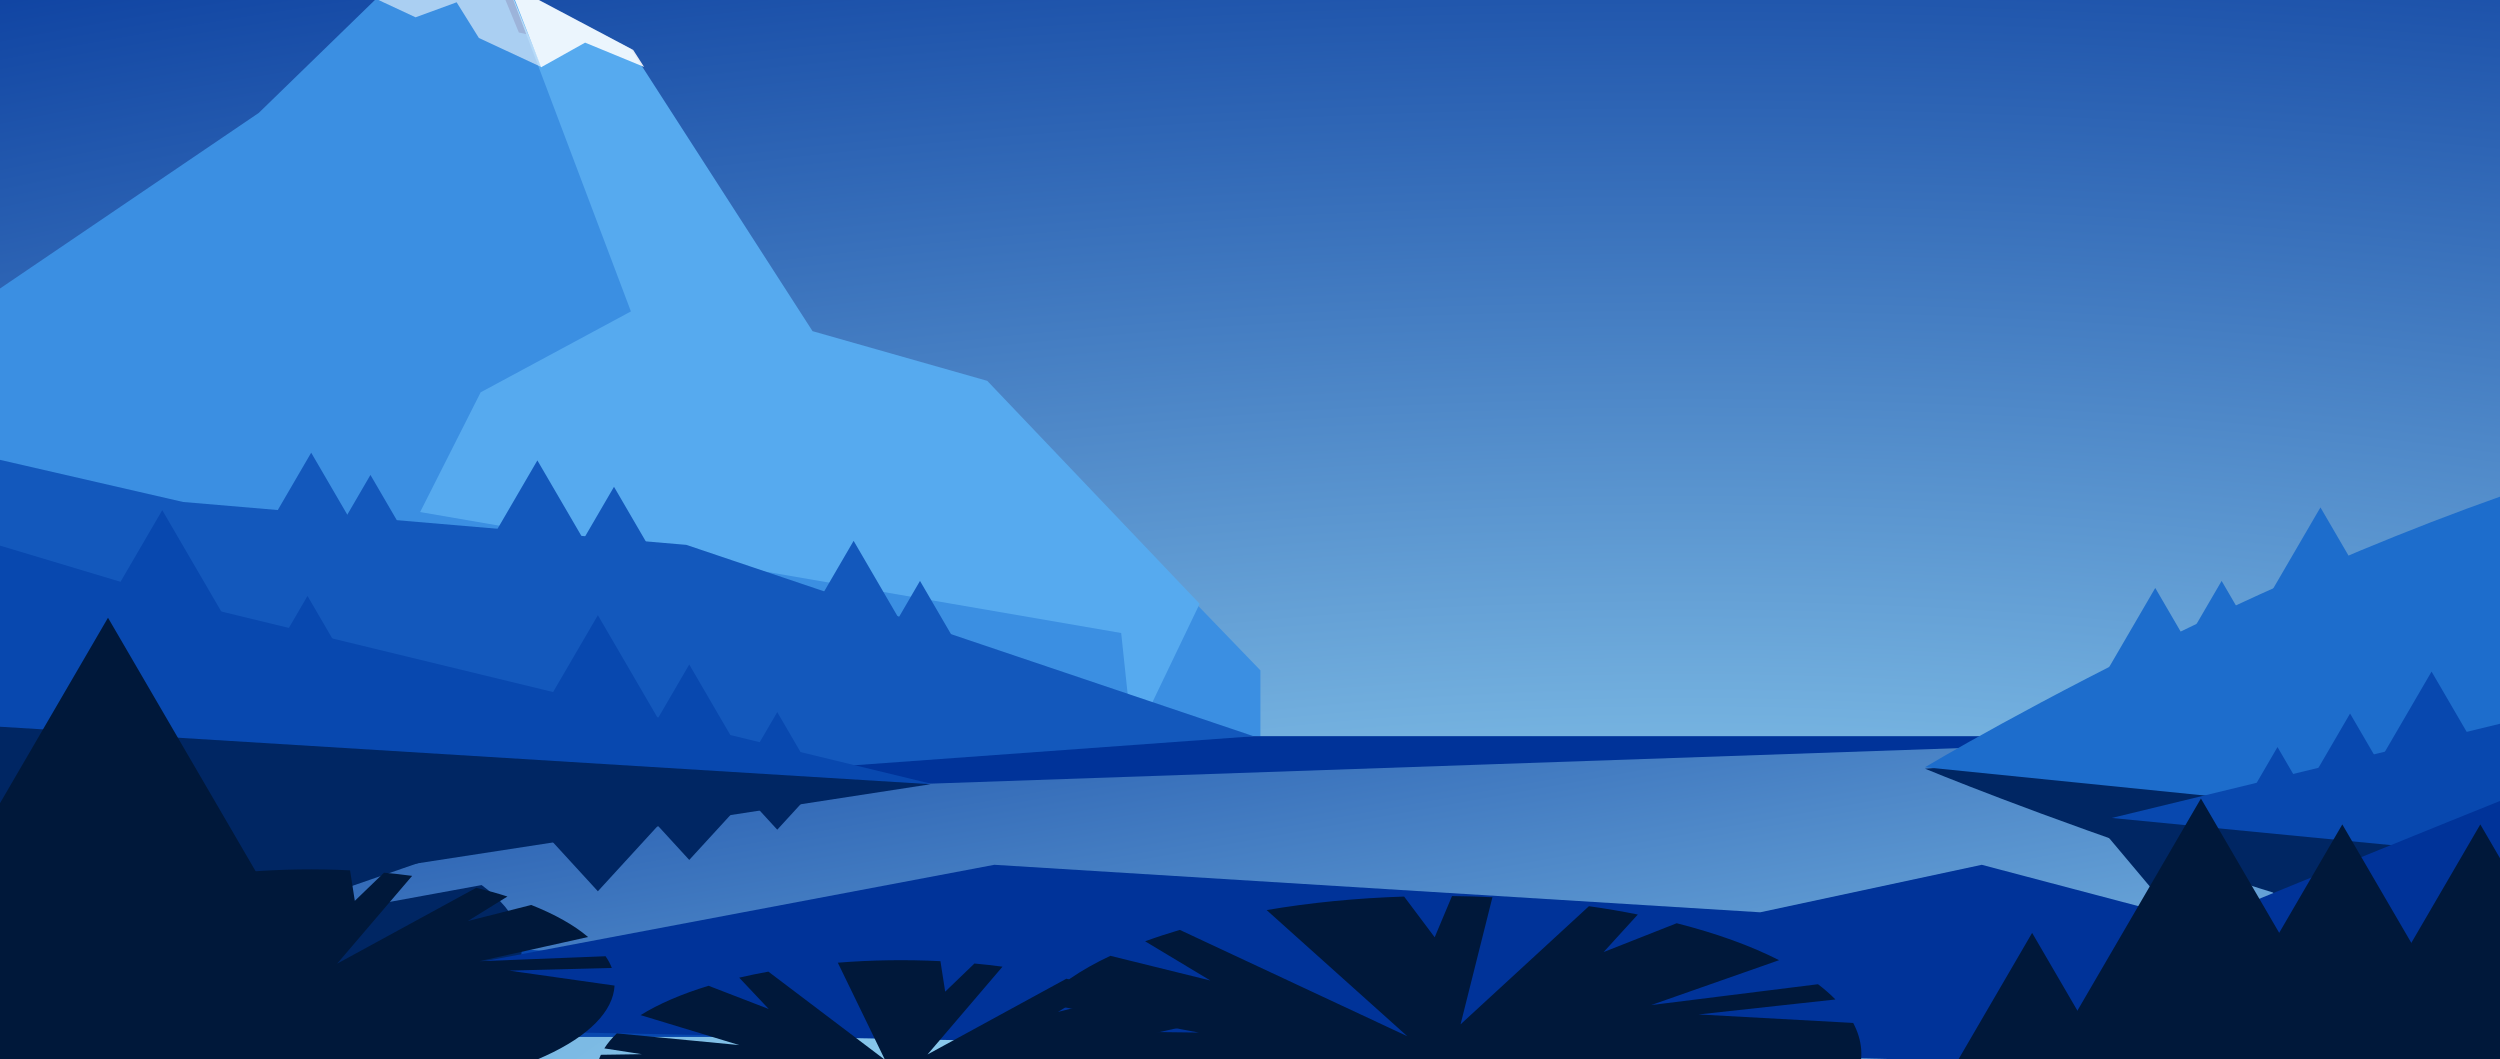
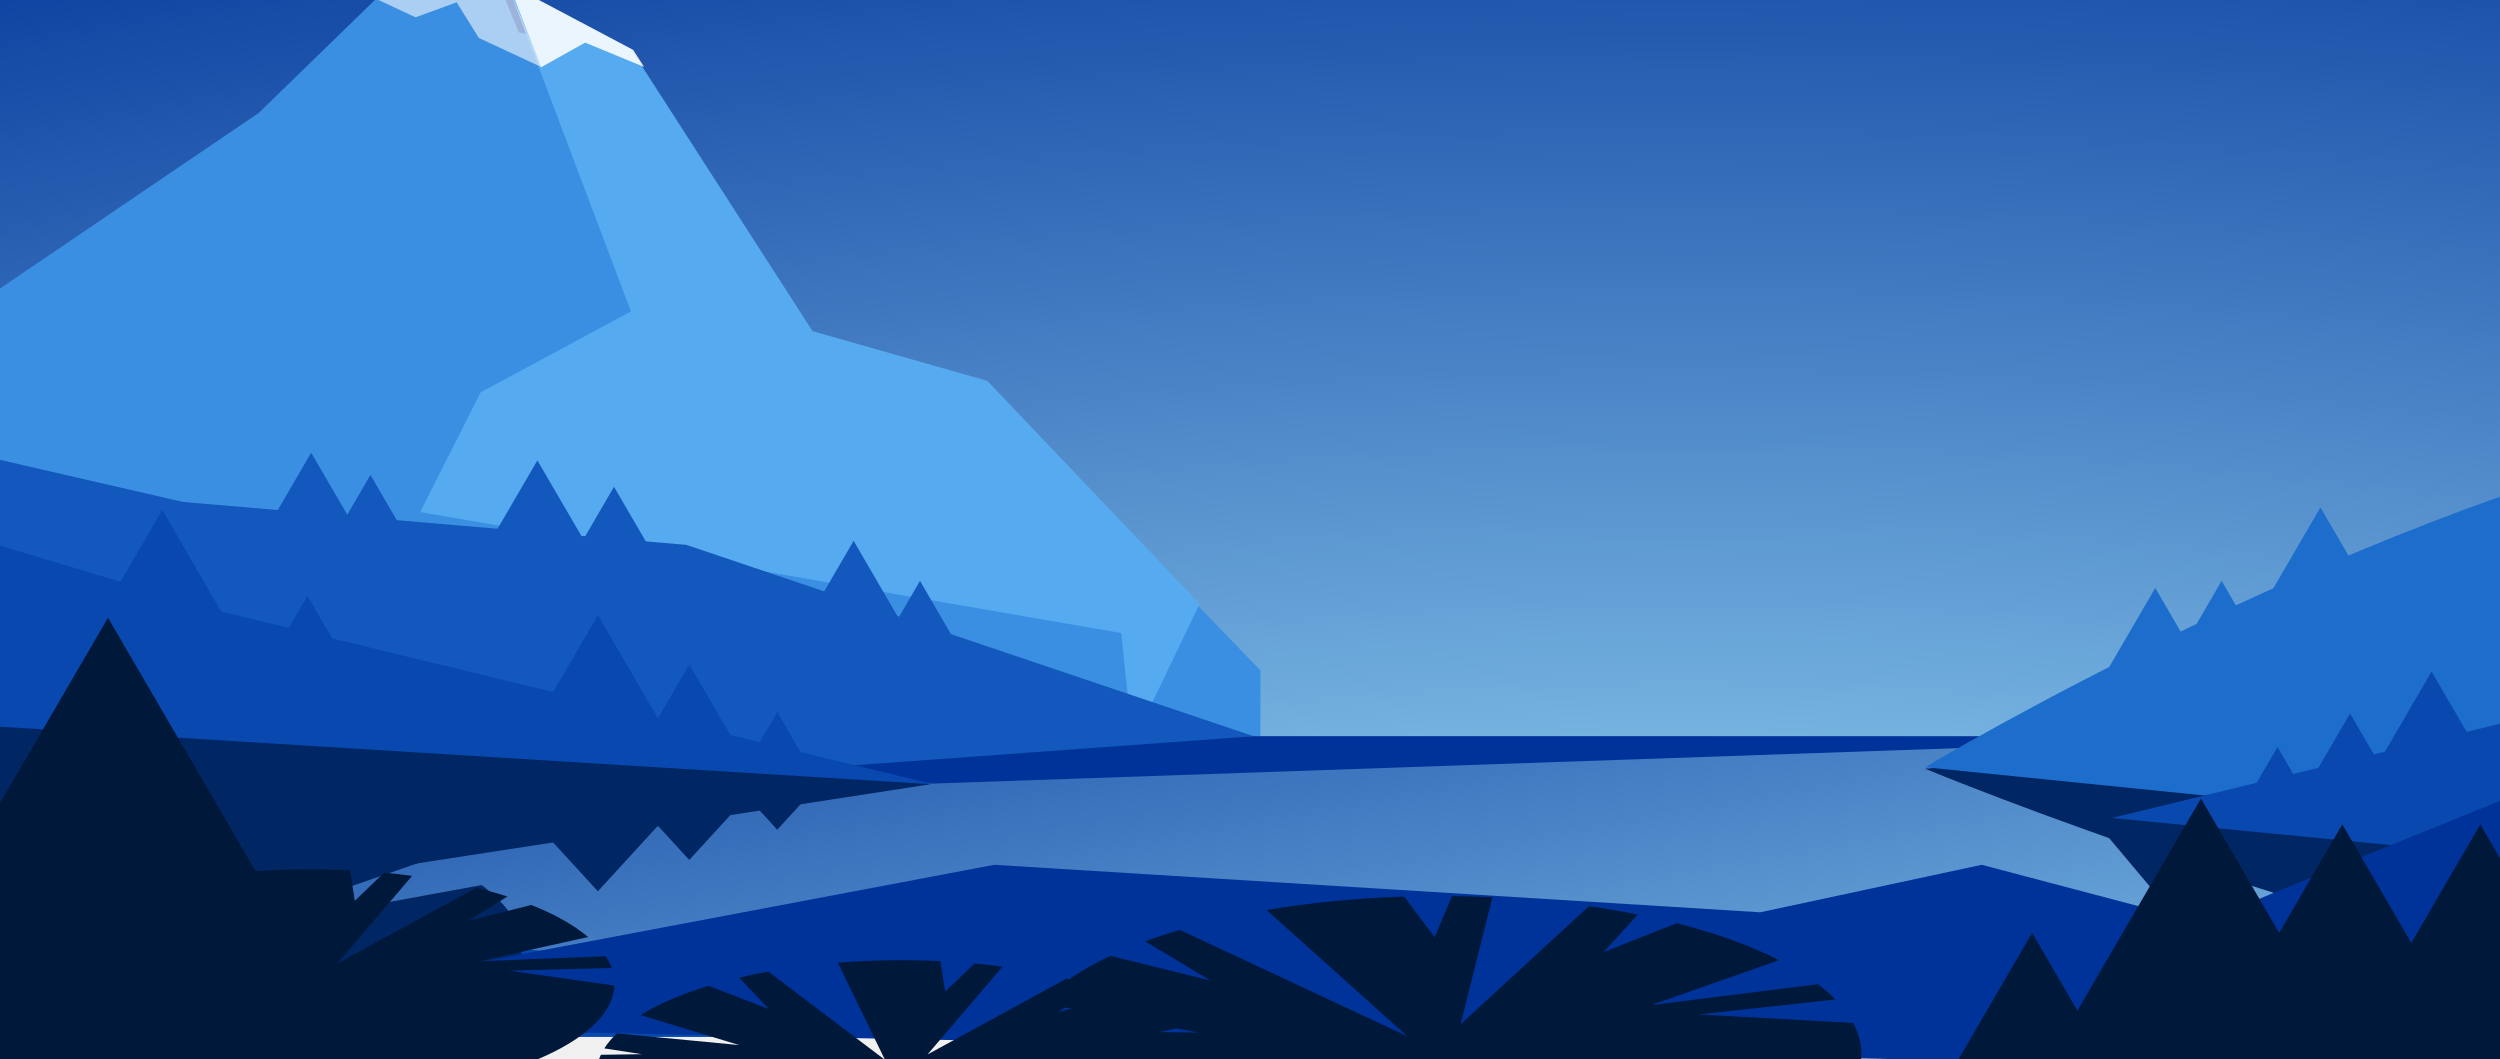
<svg xmlns="http://www.w3.org/2000/svg" width="1920" height="813" viewBox="0 40 1920 813" fill="none">
-   <rect width="1920" height="1081" fill="url(#radial-gradient)" />
+   <rect width="1920" height="813" fill="url(#radial-gradient)" />
  <path d="M-1 262.248L198.727 126.714L322.891 6H374.188L398.477 64.967L482.152 83.678L622.516 298.818L757.465 336.703L968 554.844V813H-1V262.248Z" fill="#3B8FE2" />
  <path d="M921.333 503.707L870.018 610.64L861.076 526.15L322.667 433.245L369.153 341.293L484.538 279.17L389.601 27.676L484.538 77.691L624.045 294.337L758.214 332.487L921.333 503.707Z" fill="#56AAEF" />
  <path d="M962.784 605.43H1520.06L1935.5 694.144L1708.9 768.085L449.04 795.272L-2.33736e-05 768.085L-0.624 651.607L664.56 579.072L962.784 605.43Z" fill="url(#paint0_linear_102:15)" />
  <path d="M1768.27 605.43L714.72 641.842L567.936 627.194L794.64 605.43H1768.27Z" fill="url(#paint1_linear_102:15)" />
  <path d="M614.4 784.119L-37.776 738.087V836.386H586.464L614.4 784.119Z" fill="#0848AF" />
  <path d="M1478.4 630.347C1478.4 630.347 1824 773.868 2119.44 813V585.414L1478.4 630.347Z" fill="#002663" />
  <path d="M1655.23 725.781L1706.21 665.137H1604.26L1655.23 725.781Z" fill="#002663" />
  <path d="M1706.21 729.529L1757.18 668.885H1655.23L1706.21 729.529Z" fill="#002663" />
  <path d="M1782.1 768.643L1833.07 708.017H1731.12L1782.1 768.643Z" fill="#002663" />
  <path opacity="0.57" d="M416 91.634L367.782 69.151L350.686 41.75L319.168 53.299L288 38.769L327.263 0.415H378.598L416 91.634Z" fill="white" />
  <path d="M1478.4 629.23C1478.4 629.23 1824 422.038 2119.44 365.61V694.09L1478.4 629.23Z" fill="#1D6DCC" />
  <path d="M1655.23 491.547L1706.21 579.072H1604.26L1655.23 491.547Z" fill="#1D6DCC" />
  <path d="M1706.21 486.142L1757.18 573.667H1655.23L1706.21 486.142Z" fill="#1D6DCC" />
  <path d="M1782.1 429.677L1833.07 517.203H1731.12L1782.1 429.677Z" fill="#1D6DCC" />
  <path d="M962.784 605.43L527.088 458.45L140.592 425.516L-119.52 365.664V684.055L962.784 605.43Z" fill="#1358BC" />
  <path d="M655.584 455.369L706.56 542.894H604.608L655.584 455.369Z" fill="#1358BC" />
  <path d="M706.56 486.142L757.536 573.667H655.584L706.56 486.142Z" fill="#1358BC" />
  <path d="M471.552 413.859L522.528 501.402H420.576L471.552 413.859Z" fill="#1358BC" />
  <path d="M412.704 393.59L463.728 481.115H361.728L412.704 393.59Z" fill="#1358BC" />
  <path d="M284.496 404.742L335.472 492.267H233.568L284.496 404.742Z" fill="#1358BC" />
  <path d="M238.992 387.663L289.968 475.188H188.016L238.992 387.663Z" fill="#1358BC" />
  <path d="M714.72 641.842L162.912 507.942L-60.096 440.992V717.169L714.72 641.842Z" fill="#0848AF" />
  <path d="M459.168 512.464L396.288 620.384H522L459.168 512.464Z" fill="#0848AF" />
  <path d="M495.984 607.61L567.36 615.609L529.344 550.335L495.984 607.61Z" fill="#0848AF" />
  <path d="M124.608 431.803L45.984 566.766H203.232L124.608 431.803Z" fill="#0848AF" />
  <path d="M203.232 554.245L273.696 562.136L236.16 497.672L203.232 554.245Z" fill="#0848AF" />
  <path d="M571.2 631.05L626.256 637.229L596.928 586.891L571.2 631.05Z" fill="#0848AF" />
  <path d="M714.72 642.274L162.912 727.367L-60.096 769.904V594.422L714.72 642.274Z" fill="#002663" />
  <path d="M459.168 724.502L396.288 655.913H522L459.168 724.502Z" fill="#002663" />
  <path d="M495.984 664.038L567.36 658.958L529.344 700.432L495.984 664.038Z" fill="#002663" />
  <path d="M124.608 775.741L45.984 689.982H203.232L124.608 775.741Z" fill="#002663" />
  <path d="M203.232 697.946L273.696 692.919L236.16 733.889L203.232 697.946Z" fill="#002663" />
  <path d="M571.2 649.138L626.256 645.211L596.928 677.208L571.2 649.138Z" fill="#002663" />
  <path d="M332.544 698.865L163.2 757.563L369.888 719.728C398.802 741.065 407.712 765.437 395.18 788.91C382.649 812.382 349.407 833.583 300.822 849.092C252.237 864.6 191.145 873.509 127.41 874.381C63.675 875.253 1.016 868.037 -50.448 853.898L-20.352 816.063L-83.712 843.088C-90.709 840.442 -97.341 837.664 -103.584 834.764L-22.368 802.55L-131.76 819.126C-147.199 808.561 -157.687 797.08 -162.768 785.182L-95.136 776.606L-166.032 773.778C-166.696 769.257 -166.568 764.725 -165.648 760.211L62.976 764.355L-153.024 735.528C-150.24 732.267 -147.024 729.078 -143.424 725.925L-71.424 733.673L-129.024 715.08C-113.065 704.605 -92.429 695.238 -68.016 687.388L97.344 755.455L-10.944 673.119C-1.706 671.359 7.78 669.789 17.472 668.416L62.784 694.504L50.928 664.597C82.44 661.738 115.033 660.945 147.264 662.255L150.672 706.702L196.8 665.948C209.312 667.326 221.563 669.017 233.472 671.011L223.872 684.703L248.208 673.677C264.445 676.835 279.829 680.576 294.144 684.848L265.344 698.162L310.08 689.928C318.132 692.765 325.744 695.773 332.88 698.937L332.544 698.865Z" fill="#002663" />
  <path d="M117.072 826.404L763.632 704.161L1351.82 740.645L1521.98 704.161L1833.07 786.263V861.068L117.072 826.404Z" fill="#003399" />
  <path d="M10.128 813.685L197.328 801.325L28.032 833.287C50.827 851.049 88.907 865.409 136.122 874.047C183.337 882.685 236.931 885.098 288.249 880.895C339.568 876.692 385.614 866.119 418.951 850.884C452.289 835.649 470.973 816.641 471.984 796.929L390.96 785.435L469.872 783.399C468.738 780.364 467.136 777.356 465.072 774.39L368.064 778.228L451.632 759.617C440.948 750.536 426.19 742.212 408 735.006L359.28 747.365L389.712 728.52C382.134 726.086 374.115 723.853 365.712 721.836L258.912 780.102L316.512 712.665C309.408 711.728 302.112 710.864 294.912 710.233L272.496 731.853L268.848 708.431C242.592 707.124 215.932 707.52 190.032 709.602L226.272 784.173L136.704 716.395C129.013 717.817 121.531 719.393 114.288 721.115L137.184 745.275L90.912 727.439C70.191 733.754 52.538 741.367 38.736 749.942L114.576 772.967L20.496 763.959C16.574 767.712 13.366 771.565 10.896 775.489L39.696 779.94L8.304 780.408C5.703 785.95 4.53 791.573 4.8 797.199L42.624 796.785L5.952 803.667C6.831 807.052 8.226 810.414 10.128 813.739V813.685Z" fill="#00183A" />
  <path d="M463.536 883.427L650.736 871.068L481.392 903.083C504.187 920.845 542.267 935.205 589.482 943.843C636.697 952.481 690.291 954.894 741.609 950.691C792.927 946.488 838.973 935.916 872.311 920.681C905.649 905.445 924.332 886.437 925.344 866.726L844.272 855.213L923.232 853.177C922.074 850.143 920.472 847.136 918.432 844.169L821.424 848.006L904.992 829.395C894.255 820.323 879.448 812.011 861.216 804.82L812.496 817.18L842.976 798.334C835.387 795.905 827.369 793.672 818.976 791.65L712.32 849.844L769.92 782.408C762.816 781.471 755.52 780.606 748.368 779.975L725.904 801.595L722.256 778.174C695.999 776.866 669.339 777.263 643.44 779.345L679.68 853.988L590.112 786.209C582.427 787.602 574.944 789.148 567.696 790.839L590.4 814.928L544.176 797.073C523.433 803.399 505.764 811.024 491.952 819.612L567.792 842.637L473.712 833.629C469.812 837.385 466.604 841.238 464.112 845.16L492.912 849.61L461.472 850.078C458.891 855.645 457.749 861.293 458.064 866.942L495.744 866.473L459.072 873.356C459.951 876.74 461.345 880.103 463.248 883.427H463.536Z" fill="#00183A" />
  <path d="M1621.78 668.2L2173.63 534.3L2396.59 467.332V743.51L1621.78 668.2Z" fill="#0848AF" />
  <path d="M1867.44 555.776L1930.32 663.696H1804.61L1867.44 555.776Z" fill="#0848AF" />
  <path d="M1838.21 645.265L1766.83 653.264L1804.85 587.99L1838.21 645.265Z" fill="#0848AF" />
  <path d="M1774.85 657.913L1719.79 664.092L1749.12 613.736L1774.85 657.913Z" fill="#0848AF" />
  <path d="M1690.32 748.591C1835.38 688.955 1963.34 637.662 1963.34 637.662L2119.44 848.277L1833.12 898.489L1690.32 748.591Z" fill="#003399" />
  <path d="M811.824 899.804L1054.99 862.24L851.568 924.307C896.452 945.797 959.327 960.979 1030.03 967.401C1100.74 973.823 1175.15 971.109 1241.25 959.699C1307.34 948.289 1361.25 928.848 1394.28 904.517C1427.3 880.187 1437.51 852.388 1423.25 825.612L1304.45 819.09L1409.62 807.595C1405.7 803.606 1401.23 799.697 1396.22 795.884L1268.06 811.901L1366.32 777.417C1344.62 766.343 1318.03 756.745 1287.7 749.041L1231.58 771.183L1257.84 742.357C1245.72 739.915 1233.18 737.778 1220.3 735.961L1121.71 826.693L1146.19 729.078C1135.87 728.592 1125.55 728.286 1115.14 728.178L1101.84 759.833L1078.37 728.556C1041.85 729.724 1006.13 733.234 972.768 738.934L1080.82 835.827L906.096 754.158C896.802 756.894 887.908 759.817 879.456 762.914L929.568 793.038L852.768 774.066C829.71 784.917 811.844 797.189 799.968 810.334L920.736 833.017L786.336 831.323C784.112 836.841 782.893 842.409 782.688 847.988L825.12 850.835L783.024 854.979C784.03 862.774 787.036 870.515 792 878.094L842.592 873.248L798.432 886.652C802.307 891.124 806.858 895.509 812.064 899.786L811.824 899.804Z" fill="#00183A" />
  <path d="M1690.32 653.264L1924.9 1055.95H1455.79L1690.32 653.264Z" fill="#00183A" />
  <path d="M1560.67 756.446L1795.2 1159.14H1326.14L1560.67 756.446Z" fill="#00183A" />
  <path d="M82.944 514.428L317.472 917.118H-151.584L82.944 514.428Z" fill="#00183A" />
  <path d="M1798.9 673.155L2033.47 1075.86H1564.37L1798.9 673.155Z" fill="#00183A" />
  <path d="M1904.88 673.155L2139.41 1075.86H1670.35L1904.88 673.155Z" fill="#00183A" />
  <path opacity="0.88" d="M415.614 91.634L449.357 72.74L494.667 91.408L486.289 78.332L390.667 27.676L415.614 91.634Z" fill="white" />
  <defs>
    <radialGradient id="radial-gradient" cx="0" cy="0" r="1" gradientUnits="userSpaceOnUse" gradientTransform="translate(1289.54 1006.51) scale(3807.22 1429.03)">
      <stop offset="0.14" stop-color="#93D3F2" />
      <stop offset="0.83" stop-color="#003399" />
    </radialGradient>
    <linearGradient id="paint0_linear_102:15" x1="1368.38" y1="1045.83" x2="1227.27" y2="259.024" gradientUnits="userSpaceOnUse">
      <stop stop-color="#93D3F2" />
      <stop offset="1" stop-color="#003399" />
    </linearGradient>
    <linearGradient id="paint1_linear_102:15" x1="304397" y1="21267.6" x2="304356" y2="10696.9" gradientUnits="userSpaceOnUse">
      <stop stop-color="#93D3F2" />
      <stop offset="1" stop-color="#003399" />
    </linearGradient>
  </defs>
</svg>
